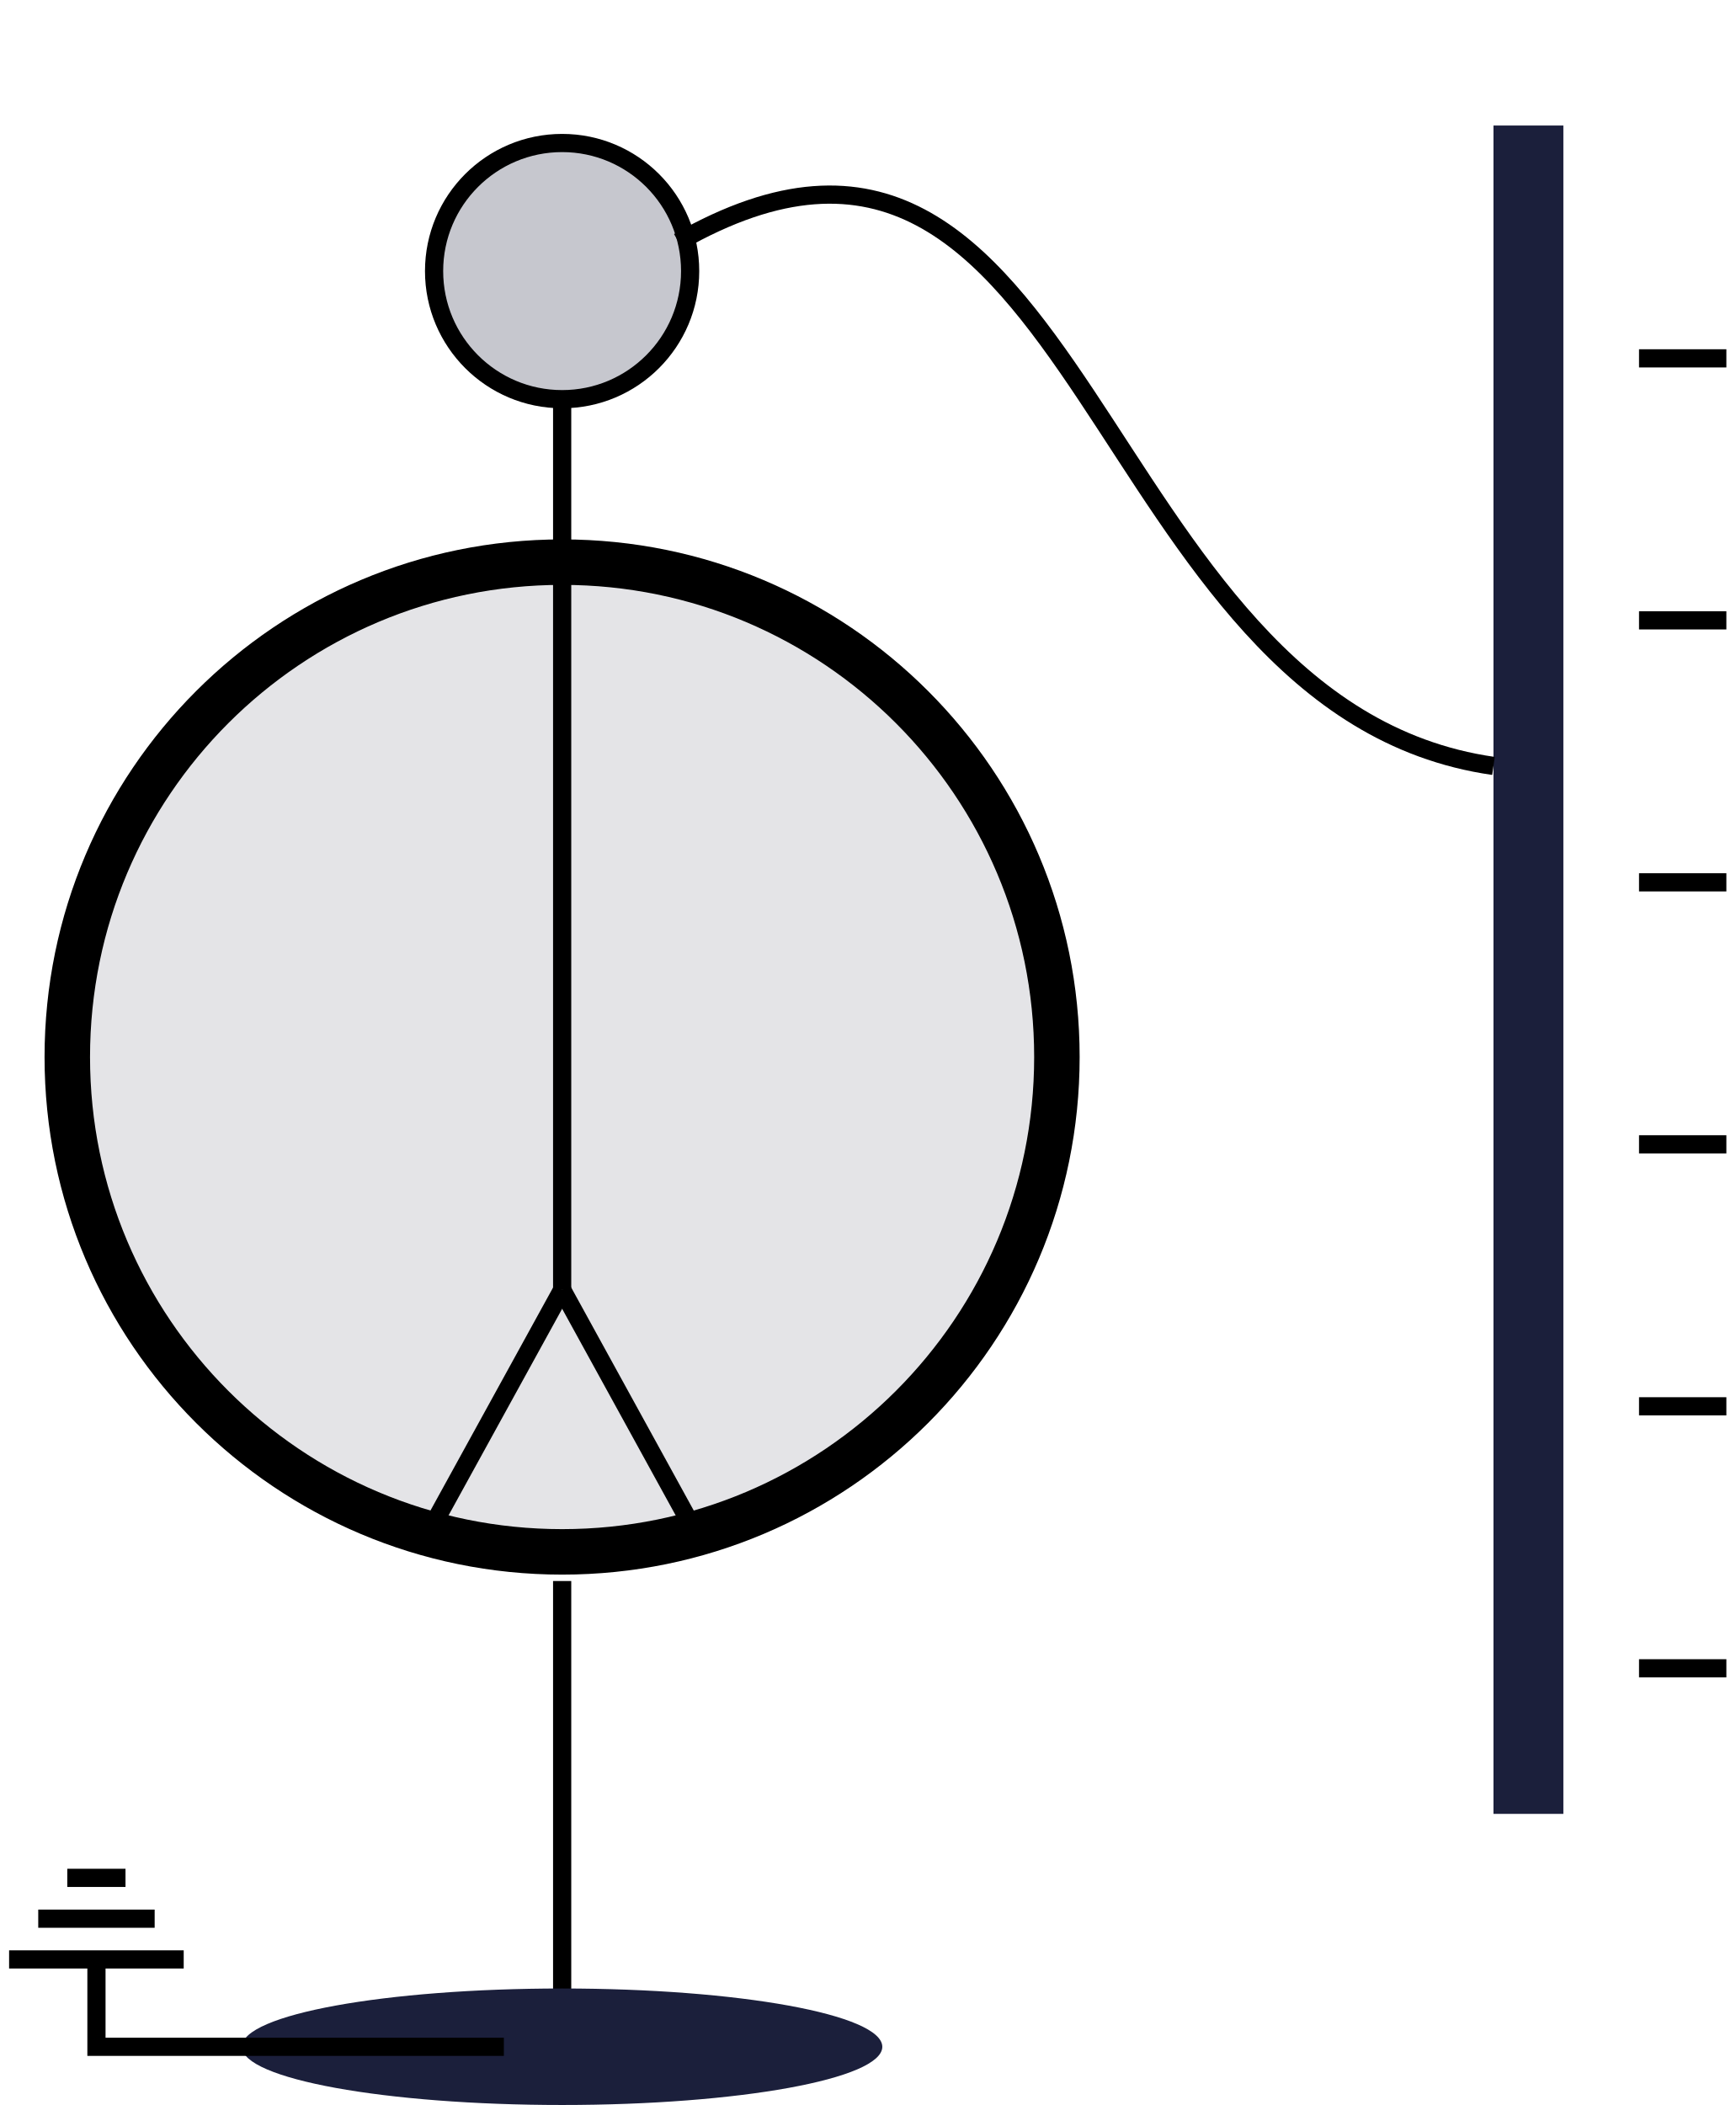
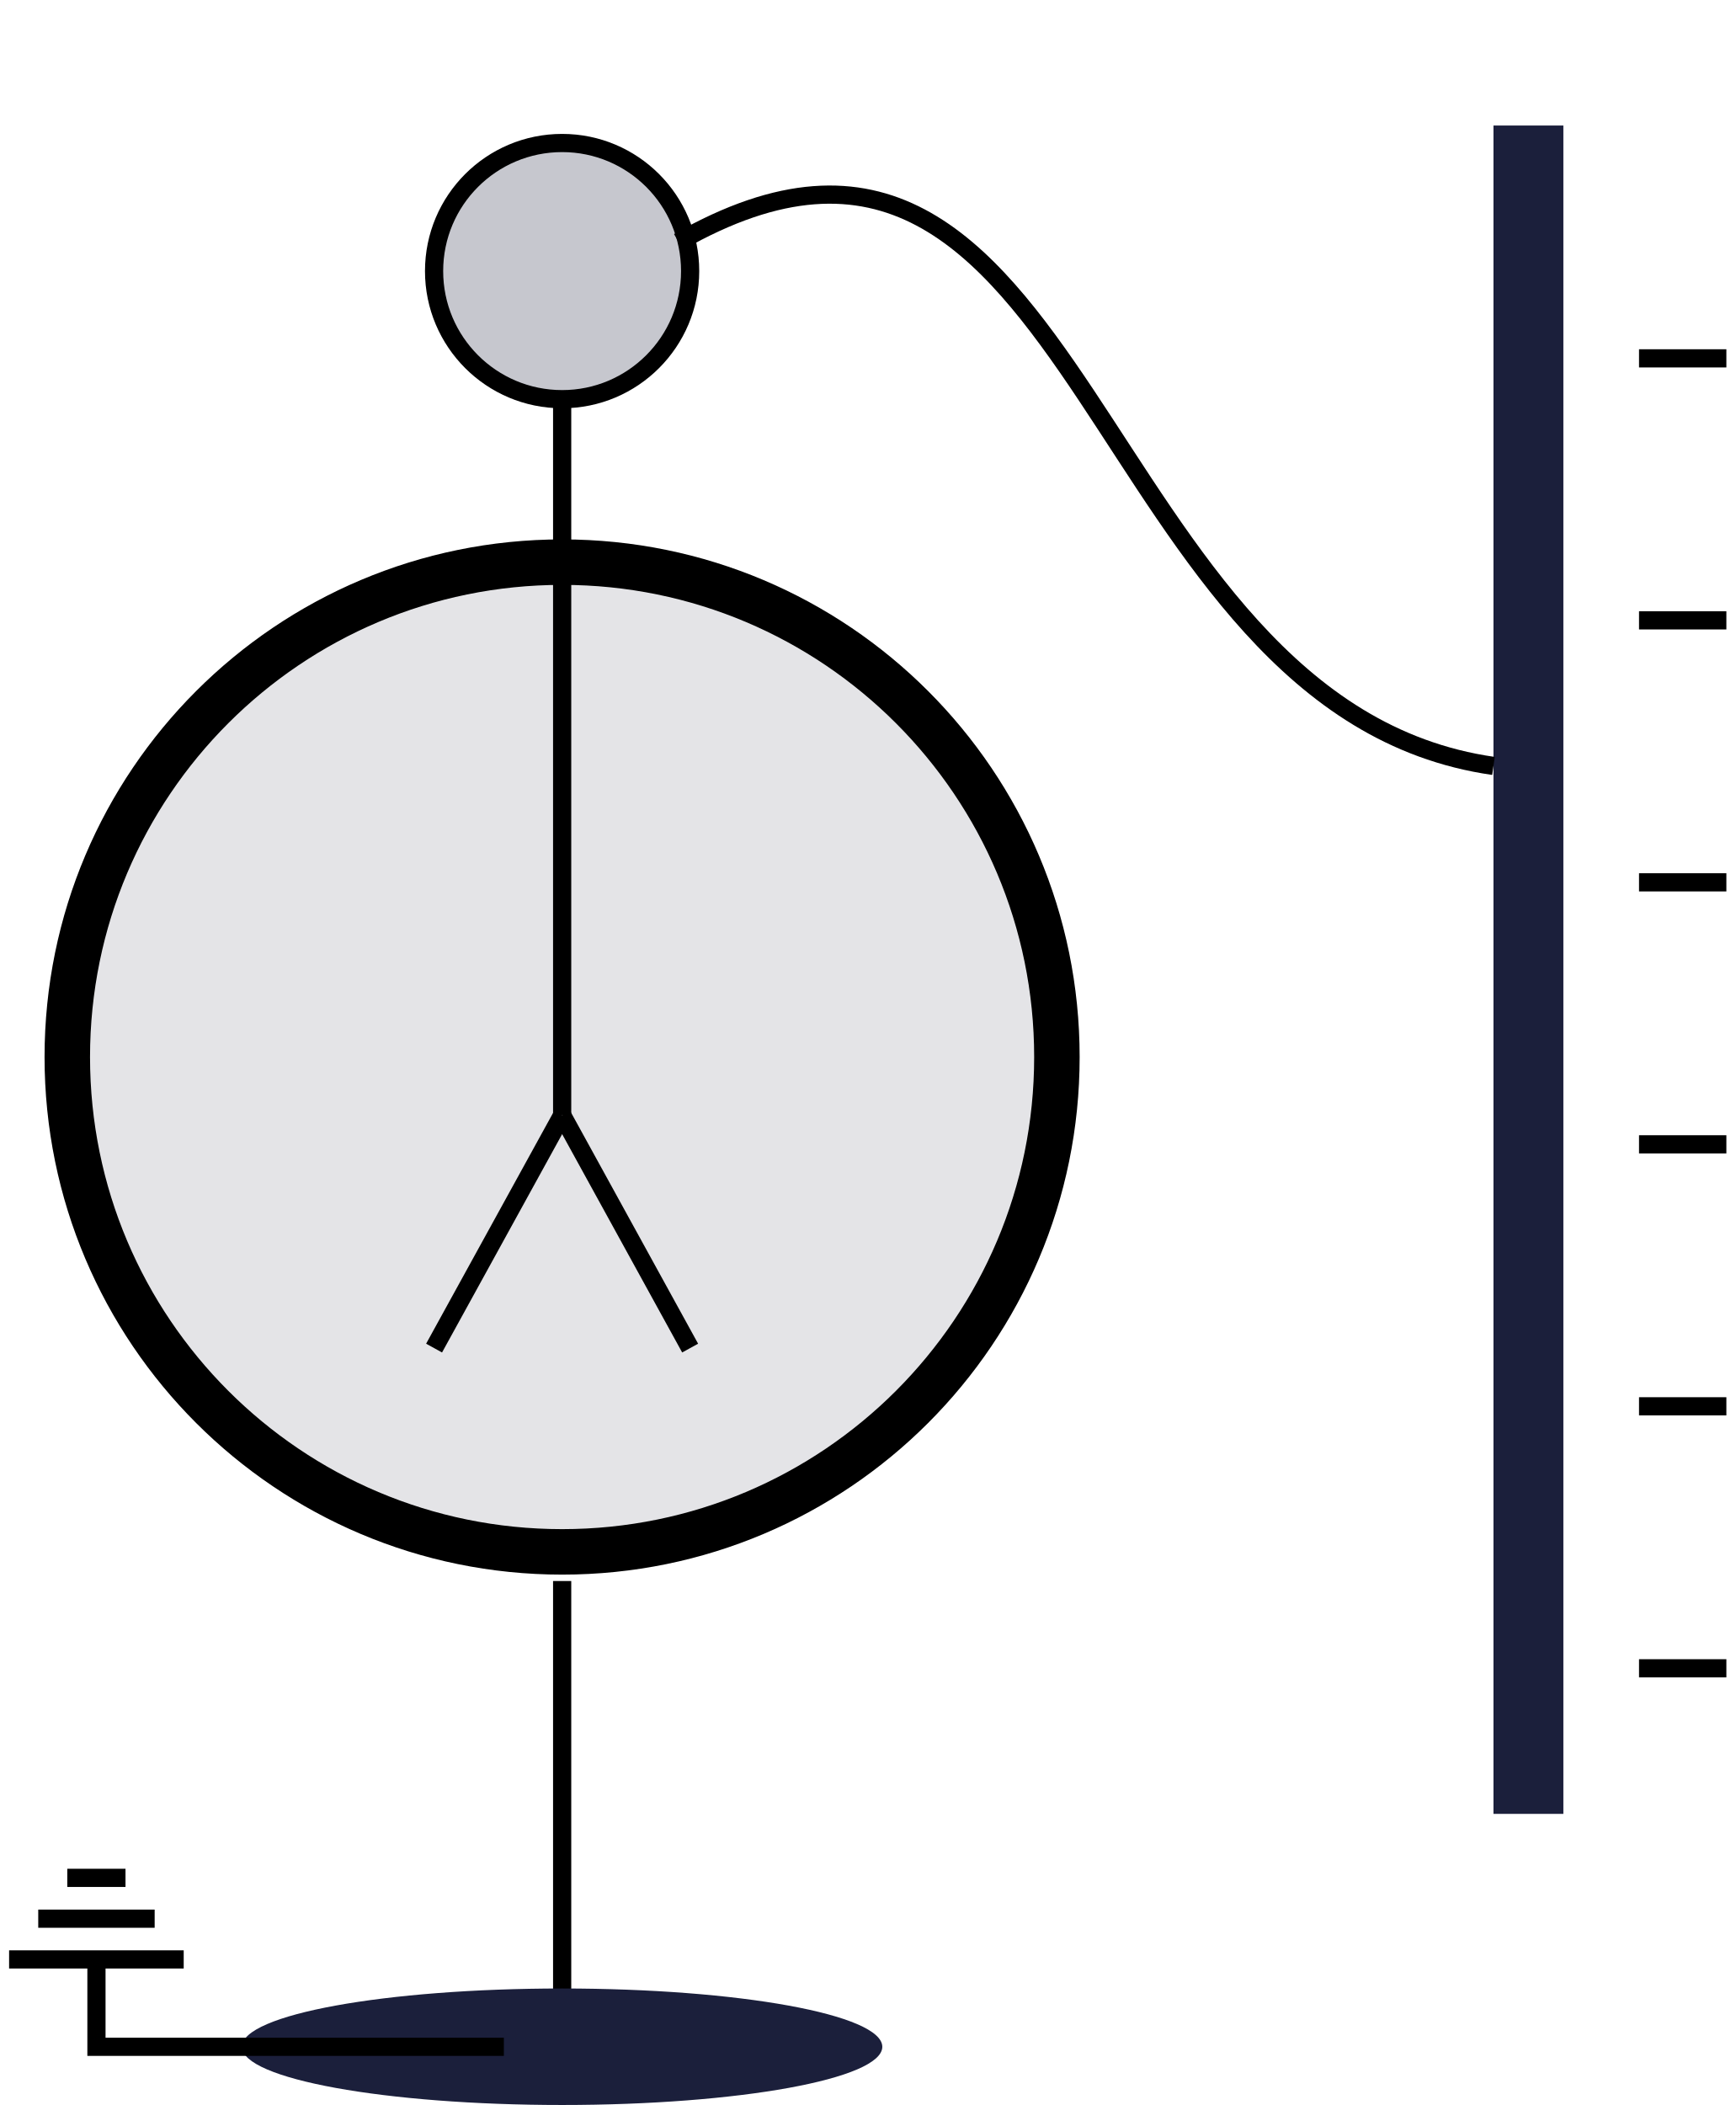
<svg xmlns="http://www.w3.org/2000/svg" version="1.1" width="98.876pt" height="119.915pt" viewBox="-70.008 -70.008 76.059 92.242">
  <g id="page1">
    <path d="M-45.371 18.406V-.727" stroke="#000" fill="none" stroke-width=".797" stroke-miterlimit="10" />
    <path d="M-31.34 19.684C-31.34 18.273-37.625 17.129-45.371 17.129C-53.121 17.129-59.406 18.273-59.406 19.684C-59.406 21.09-53.121 22.234-45.371 22.234C-37.625 22.234-31.34 21.09-31.34 19.684Z" fill="#1b1f3b" />
    <path d="M-23.688-23.688C-23.688-35.664-33.395-45.375-45.371-45.375C-57.348-45.375-67.059-35.664-67.059-23.688S-57.348-2.004-45.371-2.004C-33.395-2.004-23.688-11.711-23.688-23.688Z" fill="#e4e4e7" />
    <path d="M-23.688-23.688C-23.688-35.664-33.395-45.375-45.371-45.375C-57.348-45.375-67.059-35.664-67.059-23.688S-57.348-2.004-45.371-2.004C-33.395-2.004-23.688-11.711-23.688-23.688Z" stroke="#000" fill="none" stroke-width="1.993" stroke-miterlimit="10" />
-     <path d="M-45.371-13.484V-53.027" stroke="#000" fill="none" stroke-width=".797" stroke-miterlimit="10" />
-     <path d="M-45.371-13.484L-50.984-3.277" stroke="#000" fill="none" stroke-width=".797" stroke-miterlimit="10" />
-     <path d="M-45.371-13.484L-39.762-3.277" stroke="#000" fill="none" stroke-width=".797" stroke-miterlimit="10" />
+     <path d="M-45.371-21.137V-53.027" stroke="#000" fill="none" stroke-width=".797" stroke-miterlimit="10" />
+     <path d="M-45.371-21.137L-50.984-10.934" stroke="#000" fill="none" stroke-width=".797" stroke-miterlimit="10" />
+     <path d="M-45.371-21.137L-39.762-10.934" stroke="#000" fill="none" stroke-width=".797" stroke-miterlimit="10" />
    <path d="M-39.762-58.129C-39.762-61.23-42.273-63.742-45.371-63.742C-48.473-63.742-50.984-61.23-50.984-58.129C-50.984-55.031-48.473-52.516-45.371-52.516C-42.273-52.516-39.762-55.031-39.762-58.129Z" fill="#c6c7ce" />
    <path d="M-39.762-58.129C-39.762-61.23-42.273-63.742-45.371-63.742C-48.473-63.742-50.984-61.23-50.984-58.129C-50.984-55.031-48.473-52.516-45.371-52.516C-42.273-52.516-39.762-55.031-39.762-58.129Z" stroke="#000" fill="none" stroke-width=".797" stroke-miterlimit="10" />
    <path d="M-47.926 19.684H-65.781V15.855" stroke="#000" fill="none" stroke-width=".797" stroke-miterlimit="10" />
    <path d="M-69.609 15.855H-61.957" stroke="#000" fill="none" stroke-width=".797" stroke-miterlimit="10" />
    <path d="M-68.332 14.07H-63.23" stroke="#000" fill="none" stroke-width=".797" stroke-miterlimit="10" />
    <path d="M-67.059 12.281H-64.508" stroke="#000" fill="none" stroke-width=".797" stroke-miterlimit="10" />
    <path d="M-4.555 9.477V-64.508H-1.492V9.477Z" fill="#1b1f3b" />
    <path d="M1.824 3.098H5.652" stroke="#000" fill="none" stroke-width=".797" stroke-miterlimit="10" />
    <path d="M1.824-8.383H5.652" stroke="#000" fill="none" stroke-width=".797" stroke-miterlimit="10" />
    <path d="M1.824-19.863H5.652" stroke="#000" fill="none" stroke-width=".797" stroke-miterlimit="10" />
    <path d="M1.824-31.344H5.652" stroke="#000" fill="none" stroke-width=".797" stroke-miterlimit="10" />
    <path d="M1.824-42.824H5.652" stroke="#000" fill="none" stroke-width=".797" stroke-miterlimit="10" />
    <path d="M1.824-54.305H5.652" stroke="#000" fill="none" stroke-width=".797" stroke-miterlimit="10" />
    <path d="M-40.27-59.406C-22.414-69.609-22.414-38.996-4.555-36.445" stroke="#000" fill="none" stroke-width=".797" stroke-miterlimit="10" />
  </g>
</svg>
